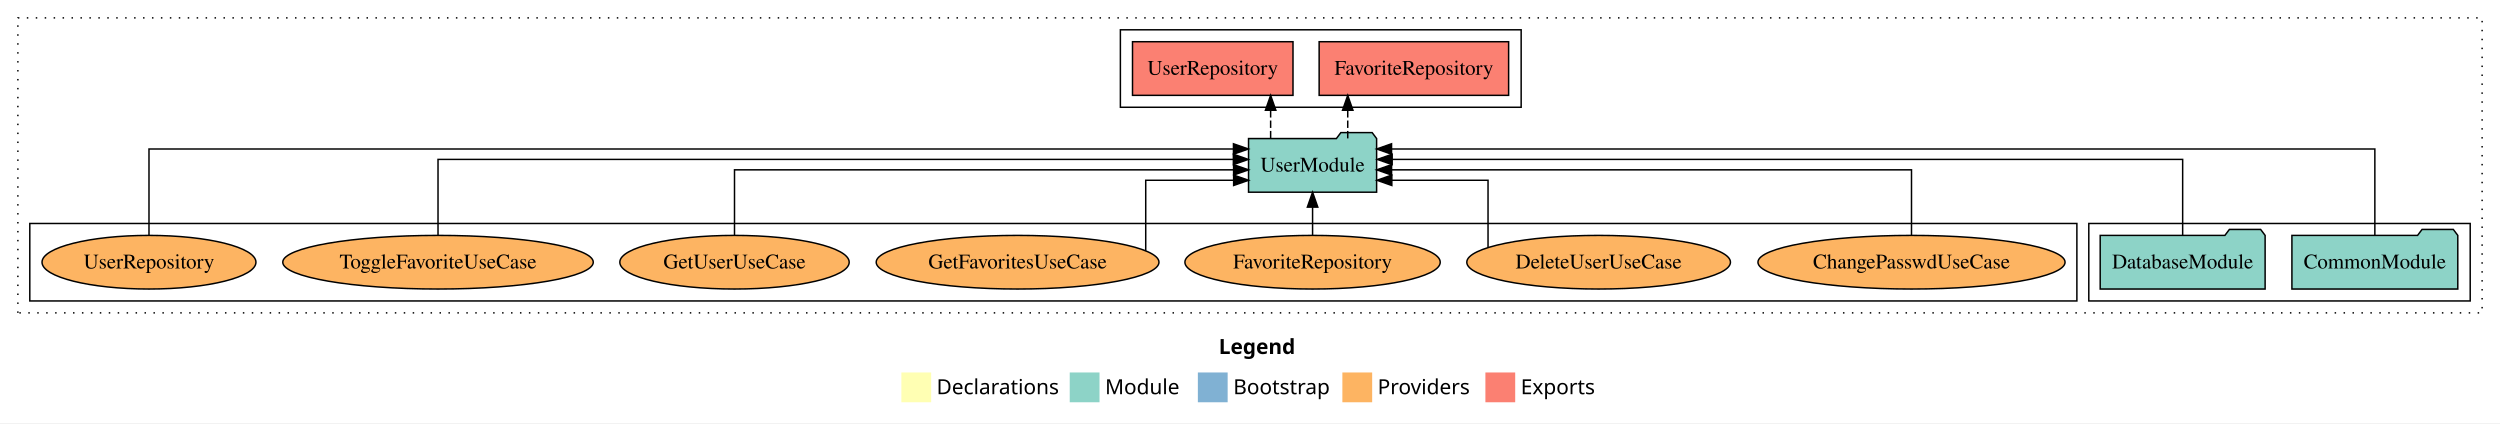
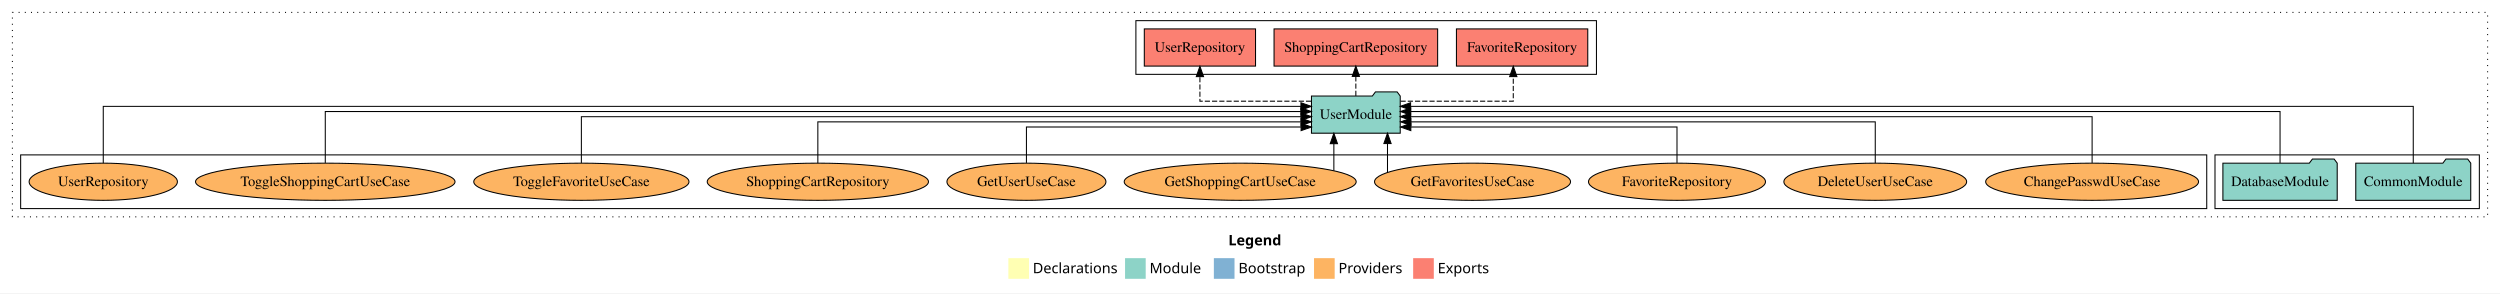
- <svg xmlns="http://www.w3.org/2000/svg" width="1678pt" height="284pt" viewBox="0.00 0.00 1678.00 284.00">
+ <svg xmlns="http://www.w3.org/2000/svg" width="2421pt" height="284pt" viewBox="0.00 0.00 2421.00 284.00">
  <g id="graph0" class="graph" transform="scale(1 1) rotate(0) translate(4 280)">
-     <polygon fill="white" stroke="transparent" points="-4,4 -4,-280 1674,-280 1674,4 -4,4" />
-     <text text-anchor="start" x="814.01" y="-42.4" font-family="Times-12" font-weight="bold" font-size="14.00">Legend</text>
-     <polygon fill="#ffffb3" stroke="transparent" points="601,-10 601,-30 621,-30 621,-10 601,-10" />
-     <text text-anchor="start" x="624.63" y="-15.4" font-family="Times-12" font-size="14.00">  Declarations</text>
-     <polygon fill="#8dd3c7" stroke="transparent" points="714,-10 714,-30 734,-30 734,-10 714,-10" />
-     <text text-anchor="start" x="737.73" y="-15.4" font-family="Times-12" font-size="14.00">  Module</text>
-     <polygon fill="#80b1d3" stroke="transparent" points="800,-10 800,-30 820,-30 820,-10 800,-10" />
-     <text text-anchor="start" x="823.78" y="-15.4" font-family="Times-12" font-size="14.00">  Bootstrap</text>
-     <polygon fill="#fdb462" stroke="transparent" points="897,-10 897,-30 917,-30 917,-10 897,-10" />
-     <text text-anchor="start" x="920.67" y="-15.4" font-family="Times-12" font-size="14.00">  Providers</text>
-     <polygon fill="#fb8072" stroke="transparent" points="993,-10 993,-30 1013,-30 1013,-10 993,-10" />
-     <text text-anchor="start" x="1016.73" y="-15.4" font-family="Times-12" font-size="14.00">  Exports</text>
+     <polygon fill="white" stroke="transparent" points="-4,4 -4,-280 2417,-280 2417,4 -4,4" />
+     <text text-anchor="start" x="1185.51" y="-42.4" font-family="Times-12" font-weight="bold" font-size="14.00">Legend</text>
+     <polygon fill="#ffffb3" stroke="transparent" points="972.5,-10 972.5,-30 992.5,-30 992.5,-10 972.5,-10" />
+     <text text-anchor="start" x="996.13" y="-15.4" font-family="Times-12" font-size="14.00">  Declarations</text>
+     <polygon fill="#8dd3c7" stroke="transparent" points="1085.5,-10 1085.5,-30 1105.5,-30 1105.5,-10 1085.5,-10" />
+     <text text-anchor="start" x="1109.23" y="-15.4" font-family="Times-12" font-size="14.00">  Module</text>
+     <polygon fill="#80b1d3" stroke="transparent" points="1171.5,-10 1171.5,-30 1191.5,-30 1191.5,-10 1171.5,-10" />
+     <text text-anchor="start" x="1195.28" y="-15.4" font-family="Times-12" font-size="14.00">  Bootstrap</text>
+     <polygon fill="#fdb462" stroke="transparent" points="1268.5,-10 1268.5,-30 1288.5,-30 1288.5,-10 1268.5,-10" />
+     <text text-anchor="start" x="1292.17" y="-15.4" font-family="Times-12" font-size="14.00">  Providers</text>
+     <polygon fill="#fb8072" stroke="transparent" points="1364.5,-10 1364.5,-30 1384.5,-30 1384.5,-10 1364.5,-10" />
+     <text text-anchor="start" x="1388.23" y="-15.4" font-family="Times-12" font-size="14.00">  Exports</text>
    <g id="clust1" class="cluster">
-       <polygon fill="none" stroke="black" stroke-dasharray="1,5" points="8,-70 8,-268 1662,-268 1662,-70 8,-70" />
+       <polygon fill="none" stroke="black" stroke-dasharray="1,5" points="8,-70 8,-268 2405,-268 2405,-70 8,-70" />
    </g>
    <g id="clust3" class="cluster">
-       <polygon fill="none" stroke="black" points="1398,-78 1398,-130 1654,-130 1654,-78 1398,-78" />
+       <polygon fill="none" stroke="black" points="2141,-78 2141,-130 2397,-130 2397,-78 2141,-78" />
+     </g>
+     <g id="clust6" class="cluster">
+       <polygon fill="none" stroke="black" points="16,-78 16,-130 2133,-130 2133,-78 16,-78" />
    </g>
    <g id="clust4" class="cluster">
-       <polygon fill="none" stroke="black" points="748,-208 748,-260 1017,-260 1017,-208 748,-208" />
-     </g>
-     <g id="clust6" class="cluster">
-       <polygon fill="none" stroke="black" points="16,-78 16,-130 1390,-130 1390,-78 16,-78" />
+       <polygon fill="none" stroke="black" points="1096,-208 1096,-260 1542,-260 1542,-208 1096,-208" />
    </g>
    <g id="node1" class="node">
-       <polygon fill="#8dd3c7" stroke="black" points="1645.67,-122 1642.67,-126 1621.67,-126 1618.67,-122 1534.33,-122 1534.33,-86 1645.67,-86 1645.67,-122" />
-       <text text-anchor="middle" x="1590" y="-99.8" font-family="Times,serif" font-size="14.00">CommonModule</text>
+       <polygon fill="#8dd3c7" stroke="black" points="2388.67,-122 2385.67,-126 2364.67,-126 2361.67,-122 2277.33,-122 2277.33,-86 2388.67,-86 2388.67,-122" />
+       <text text-anchor="middle" x="2333" y="-99.8" font-family="Times,serif" font-size="14.00">CommonModule</text>
    </g>
    <g id="node3" class="node">
-       <polygon fill="#8dd3c7" stroke="black" points="919.98,-187 916.98,-191 895.98,-191 892.98,-187 834.02,-187 834.02,-151 919.98,-151 919.98,-187" />
-       <text text-anchor="middle" x="877" y="-164.8" font-family="Times,serif" font-size="14.00">UserModule</text>
+       <polygon fill="#8dd3c7" stroke="black" points="1351.98,-187 1348.98,-191 1327.98,-191 1324.98,-187 1266.02,-187 1266.02,-151 1351.98,-151 1351.98,-187" />
+       <text text-anchor="middle" x="1309" y="-164.8" font-family="Times,serif" font-size="14.00">UserModule</text>
    </g>
    <g id="edge1" class="edge">
-       <path fill="none" stroke="black" d="M1590,-122.01C1590,-144.49 1590,-180 1590,-180 1590,-180 930,-180 930,-180" />
-       <polygon fill="black" stroke="black" points="930,-176.5 920,-180 930,-183.5 930,-176.5" />
+       <path fill="none" stroke="black" d="M2333,-122.04C2333,-143.66 2333,-177 2333,-177 2333,-177 1362.02,-177 1362.02,-177" />
+       <polygon fill="black" stroke="black" points="1362.02,-173.5 1352.02,-177 1362.02,-180.5 1362.02,-173.5" />
    </g>
    <g id="node2" class="node">
-       <polygon fill="#8dd3c7" stroke="black" points="1516.35,-122 1513.35,-126 1492.35,-126 1489.35,-122 1405.65,-122 1405.65,-86 1516.35,-86 1516.35,-122" />
-       <text text-anchor="middle" x="1461" y="-99.8" font-family="Times,serif" font-size="14.00">DatabaseModule</text>
+       <polygon fill="#8dd3c7" stroke="black" points="2259.35,-122 2256.35,-126 2235.35,-126 2232.35,-122 2148.65,-122 2148.65,-86 2259.35,-86 2259.35,-122" />
+       <text text-anchor="middle" x="2204" y="-99.8" font-family="Times,serif" font-size="14.00">DatabaseModule</text>
    </g>
    <g id="edge2" class="edge">
-       <path fill="none" stroke="black" d="M1461,-122.13C1461,-142.57 1461,-173 1461,-173 1461,-173 930.42,-173 930.42,-173" />
-       <polygon fill="black" stroke="black" points="930.42,-169.5 920.42,-173 930.42,-176.5 930.42,-169.5" />
+       <path fill="none" stroke="black" d="M2204,-122.22C2204,-142.37 2204,-172 2204,-172 2204,-172 1362.17,-172 1362.17,-172" />
+       <polygon fill="black" stroke="black" points="1362.17,-168.5 1352.17,-172 1362.17,-175.5 1362.17,-168.5" />
    </g>
    <g id="node4" class="node">
-       <polygon fill="#fb8072" stroke="black" points="1008.59,-252 881.41,-252 881.41,-216 1008.59,-216 1008.59,-252" />
-       <text text-anchor="middle" x="945" y="-229.8" font-family="Times,serif" font-size="14.00">FavoriteRepository </text>
+       <polygon fill="#fb8072" stroke="black" points="1533.59,-252 1406.41,-252 1406.41,-216 1533.59,-216 1533.59,-252" />
+       <text text-anchor="middle" x="1470" y="-229.8" font-family="Times,serif" font-size="14.00">FavoriteRepository </text>
    </g>
    <g id="edge3" class="edge">
-       <path fill="none" stroke="black" stroke-dasharray="5,2" d="M900.6,-187.11C900.6,-187.11 900.6,-205.99 900.6,-205.99" />
-       <polygon fill="black" stroke="black" points="897.1,-205.99 900.6,-215.99 904.1,-205.99 897.1,-205.99" />
+       <path fill="none" stroke="black" stroke-dasharray="5,2" d="M1352.28,-182C1397.35,-182 1461.45,-182 1461.45,-182 1461.45,-182 1461.45,-205.81 1461.45,-205.81" />
+       <polygon fill="black" stroke="black" points="1457.95,-205.81 1461.45,-215.81 1464.95,-205.81 1457.95,-205.81" />
    </g>
    <g id="node5" class="node">
-       <polygon fill="#fb8072" stroke="black" points="863.86,-252 756.14,-252 756.14,-216 863.86,-216 863.86,-252" />
-       <text text-anchor="middle" x="810" y="-229.8" font-family="Times,serif" font-size="14.00">UserRepository </text>
+       <polygon fill="#fb8072" stroke="black" points="1388.21,-252 1229.79,-252 1229.79,-216 1388.21,-216 1388.21,-252" />
+       <text text-anchor="middle" x="1309" y="-229.8" font-family="Times,serif" font-size="14.00">ShoppingCartRepository </text>
    </g>
    <g id="edge4" class="edge">
-       <path fill="none" stroke="black" stroke-dasharray="5,2" d="M848.85,-187.11C848.85,-187.11 848.85,-205.99 848.85,-205.99" />
-       <polygon fill="black" stroke="black" points="845.35,-205.99 848.85,-215.99 852.35,-205.99 845.35,-205.99" />
+       <path fill="none" stroke="black" stroke-dasharray="5,2" d="M1309,-187.11C1309,-187.11 1309,-205.99 1309,-205.99" />
+       <polygon fill="black" stroke="black" points="1305.5,-205.99 1309,-215.99 1312.5,-205.99 1305.5,-205.99" />
    </g>
    <g id="node6" class="node">
-       <ellipse fill="#fdb462" stroke="black" cx="1279" cy="-104" rx="103.07" ry="18" />
-       <text text-anchor="middle" x="1279" y="-99.8" font-family="Times,serif" font-size="14.00">ChangePasswdUseCase</text>
+       <polygon fill="#fb8072" stroke="black" points="1211.86,-252 1104.14,-252 1104.14,-216 1211.86,-216 1211.86,-252" />
+       <text text-anchor="middle" x="1158" y="-229.8" font-family="Times,serif" font-size="14.00">UserRepository </text>
    </g>
    <g id="edge5" class="edge">
-       <path fill="none" stroke="black" d="M1279,-122.27C1279,-140.56 1279,-166 1279,-166 1279,-166 930.02,-166 930.02,-166" />
-       <polygon fill="black" stroke="black" points="930.02,-162.5 920.02,-166 930.02,-169.5 930.02,-162.5" />
+       <path fill="none" stroke="black" stroke-dasharray="5,2" d="M1265.73,-182C1221.11,-182 1158,-182 1158,-182 1158,-182 1158,-205.81 1158,-205.81" />
+       <polygon fill="black" stroke="black" points="1154.5,-205.81 1158,-215.81 1161.5,-205.81 1154.5,-205.81" />
    </g>
    <g id="node7" class="node">
-       <ellipse fill="#fdb462" stroke="black" cx="1069" cy="-104" rx="88.49" ry="18" />
-       <text text-anchor="middle" x="1069" y="-99.8" font-family="Times,serif" font-size="14.00">DeleteUserUseCase</text>
+       <ellipse fill="#fdb462" stroke="black" cx="2022" cy="-104" rx="103.07" ry="18" />
+       <text text-anchor="middle" x="2022" y="-99.8" font-family="Times,serif" font-size="14.00">ChangePasswdUseCase</text>
    </g>
    <g id="edge6" class="edge">
-       <path fill="none" stroke="black" d="M994.77,-113.83C994.77,-129.65 994.77,-159 994.77,-159 994.77,-159 930.19,-159 930.19,-159" />
-       <polygon fill="black" stroke="black" points="930.19,-155.5 920.19,-159 930.19,-162.5 930.19,-155.5" />
+       <path fill="none" stroke="black" d="M2022,-122.22C2022,-140.83 2022,-167 2022,-167 2022,-167 1362,-167 1362,-167" />
+       <polygon fill="black" stroke="black" points="1362,-163.5 1352,-167 1362,-170.5 1362,-163.5" />
    </g>
    <g id="node8" class="node">
-       <ellipse fill="#fdb462" stroke="black" cx="877" cy="-104" rx="85.69" ry="18" />
-       <text text-anchor="middle" x="877" y="-99.8" font-family="Times,serif" font-size="14.00">FavoriteRepository</text>
+       <ellipse fill="#fdb462" stroke="black" cx="1812" cy="-104" rx="88.49" ry="18" />
+       <text text-anchor="middle" x="1812" y="-99.8" font-family="Times,serif" font-size="14.00">DeleteUserUseCase</text>
    </g>
    <g id="edge7" class="edge">
-       <path fill="none" stroke="black" d="M877,-122.11C877,-122.11 877,-140.99 877,-140.99" />
-       <polygon fill="black" stroke="black" points="873.5,-140.99 877,-150.99 880.5,-140.99 873.5,-140.99" />
+       <path fill="none" stroke="black" d="M1812,-122.03C1812,-139.06 1812,-162 1812,-162 1812,-162 1362.32,-162 1362.32,-162" />
+       <polygon fill="black" stroke="black" points="1362.32,-158.5 1352.32,-162 1362.32,-165.5 1362.32,-158.5" />
    </g>
    <g id="node9" class="node">
-       <ellipse fill="#fdb462" stroke="black" cx="679" cy="-104" rx="94.9" ry="18" />
-       <text text-anchor="middle" x="679" y="-99.8" font-family="Times,serif" font-size="14.00">GetFavoritesUseCase</text>
+       <ellipse fill="#fdb462" stroke="black" cx="1620" cy="-104" rx="85.69" ry="18" />
+       <text text-anchor="middle" x="1620" y="-99.8" font-family="Times,serif" font-size="14.00">FavoriteRepository</text>
    </g>
    <g id="edge8" class="edge">
-       <path fill="none" stroke="black" d="M765.01,-111.65C765.01,-126.76 765.01,-159 765.01,-159 765.01,-159 824.02,-159 824.02,-159" />
-       <polygon fill="black" stroke="black" points="824.02,-162.5 834.02,-159 824.02,-155.5 824.02,-162.5" />
+       <path fill="none" stroke="black" d="M1620,-122.24C1620,-137.57 1620,-157 1620,-157 1620,-157 1362.24,-157 1362.24,-157" />
+       <polygon fill="black" stroke="black" points="1362.24,-153.5 1352.24,-157 1362.24,-160.5 1362.24,-153.5" />
    </g>
    <g id="node10" class="node">
-       <ellipse fill="#fdb462" stroke="black" cx="489" cy="-104" rx="76.98" ry="18" />
-       <text text-anchor="middle" x="489" y="-99.8" font-family="Times,serif" font-size="14.00">GetUserUseCase</text>
+       <ellipse fill="#fdb462" stroke="black" cx="1422" cy="-104" rx="94.9" ry="18" />
+       <text text-anchor="middle" x="1422" y="-99.8" font-family="Times,serif" font-size="14.00">GetFavoritesUseCase</text>
    </g>
    <g id="edge9" class="edge">
-       <path fill="none" stroke="black" d="M489,-122.27C489,-140.56 489,-166 489,-166 489,-166 823.99,-166 823.99,-166" />
-       <polygon fill="black" stroke="black" points="823.99,-169.5 833.99,-166 823.99,-162.5 823.99,-169.5" />
+       <path fill="none" stroke="black" d="M1339.65,-113.04C1339.65,-113.04 1339.65,-140.96 1339.65,-140.96" />
+       <polygon fill="black" stroke="black" points="1336.15,-140.96 1339.65,-150.96 1343.15,-140.96 1336.15,-140.96" />
    </g>
    <g id="node11" class="node">
-       <ellipse fill="#fdb462" stroke="black" cx="290" cy="-104" rx="104.21" ry="18" />
-       <text text-anchor="middle" x="290" y="-99.8" font-family="Times,serif" font-size="14.00">ToggleFavoriteUseCase</text>
+       <ellipse fill="#fdb462" stroke="black" cx="1197" cy="-104" rx="112.32" ry="18" />
+       <text text-anchor="middle" x="1197" y="-99.8" font-family="Times,serif" font-size="14.00">GetShoppingCartUseCase</text>
    </g>
    <g id="edge10" class="edge">
-       <path fill="none" stroke="black" d="M290,-122.13C290,-142.57 290,-173 290,-173 290,-173 823.84,-173 823.84,-173" />
-       <polygon fill="black" stroke="black" points="823.84,-176.5 833.84,-173 823.84,-169.5 823.84,-176.5" />
+       <path fill="none" stroke="black" d="M1287.71,-114.73C1287.71,-114.73 1287.71,-140.87 1287.71,-140.87" />
+       <polygon fill="black" stroke="black" points="1284.21,-140.87 1287.71,-150.87 1291.21,-140.87 1284.21,-140.87" />
    </g>
    <g id="node12" class="node">
+       <ellipse fill="#fdb462" stroke="black" cx="990" cy="-104" rx="76.98" ry="18" />
+       <text text-anchor="middle" x="990" y="-99.8" font-family="Times,serif" font-size="14.00">GetUserUseCase</text>
+     </g>
+     <g id="edge11" class="edge">
+       <path fill="none" stroke="black" d="M990,-122.24C990,-137.57 990,-157 990,-157 990,-157 1255.98,-157 1255.98,-157" />
+       <polygon fill="black" stroke="black" points="1255.98,-160.5 1265.98,-157 1255.98,-153.5 1255.98,-160.5" />
+     </g>
+     <g id="node13" class="node">
+       <ellipse fill="#fdb462" stroke="black" cx="788" cy="-104" rx="107.13" ry="18" />
+       <text text-anchor="middle" x="788" y="-99.8" font-family="Times,serif" font-size="14.00">ShoppingCartRepository</text>
+     </g>
+     <g id="edge12" class="edge">
+       <path fill="none" stroke="black" d="M788,-122.03C788,-139.06 788,-162 788,-162 788,-162 1255.92,-162 1255.92,-162" />
+       <polygon fill="black" stroke="black" points="1255.92,-165.5 1265.92,-162 1255.92,-158.5 1255.92,-165.5" />
+     </g>
+     <g id="node14" class="node">
+       <ellipse fill="#fdb462" stroke="black" cx="559" cy="-104" rx="104.21" ry="18" />
+       <text text-anchor="middle" x="559" y="-99.8" font-family="Times,serif" font-size="14.00">ToggleFavoriteUseCase</text>
+     </g>
+     <g id="edge13" class="edge">
+       <path fill="none" stroke="black" d="M559,-122.22C559,-140.83 559,-167 559,-167 559,-167 1255.98,-167 1255.98,-167" />
+       <polygon fill="black" stroke="black" points="1255.98,-170.5 1265.98,-167 1255.98,-163.5 1255.98,-170.5" />
+     </g>
+     <g id="node15" class="node">
+       <ellipse fill="#fdb462" stroke="black" cx="311" cy="-104" rx="125.65" ry="18" />
+       <text text-anchor="middle" x="311" y="-99.8" font-family="Times,serif" font-size="14.00">ToggleShoppingCartUseCase</text>
+     </g>
+     <g id="edge14" class="edge">
+       <path fill="none" stroke="black" d="M311,-122.22C311,-142.37 311,-172 311,-172 311,-172 1255.8,-172 1255.8,-172" />
+       <polygon fill="black" stroke="black" points="1255.8,-175.5 1265.8,-172 1255.8,-168.5 1255.8,-175.5" />
+     </g>
+     <g id="node16" class="node">
      <ellipse fill="#fdb462" stroke="black" cx="96" cy="-104" rx="71.79" ry="18" />
      <text text-anchor="middle" x="96" y="-99.8" font-family="Times,serif" font-size="14.00">UserRepository</text>
    </g>
-     <g id="edge11" class="edge">
-       <path fill="none" stroke="black" d="M96,-122.01C96,-144.49 96,-180 96,-180 96,-180 823.9,-180 823.9,-180" />
-       <polygon fill="black" stroke="black" points="823.9,-183.5 833.9,-180 823.9,-176.5 823.9,-183.5" />
+     <g id="edge15" class="edge">
+       <path fill="none" stroke="black" d="M96,-122.04C96,-143.66 96,-177 96,-177 96,-177 1255.83,-177 1255.83,-177" />
+       <polygon fill="black" stroke="black" points="1255.83,-180.5 1265.83,-177 1255.83,-173.5 1255.83,-180.5" />
    </g>
  </g>
</svg>
